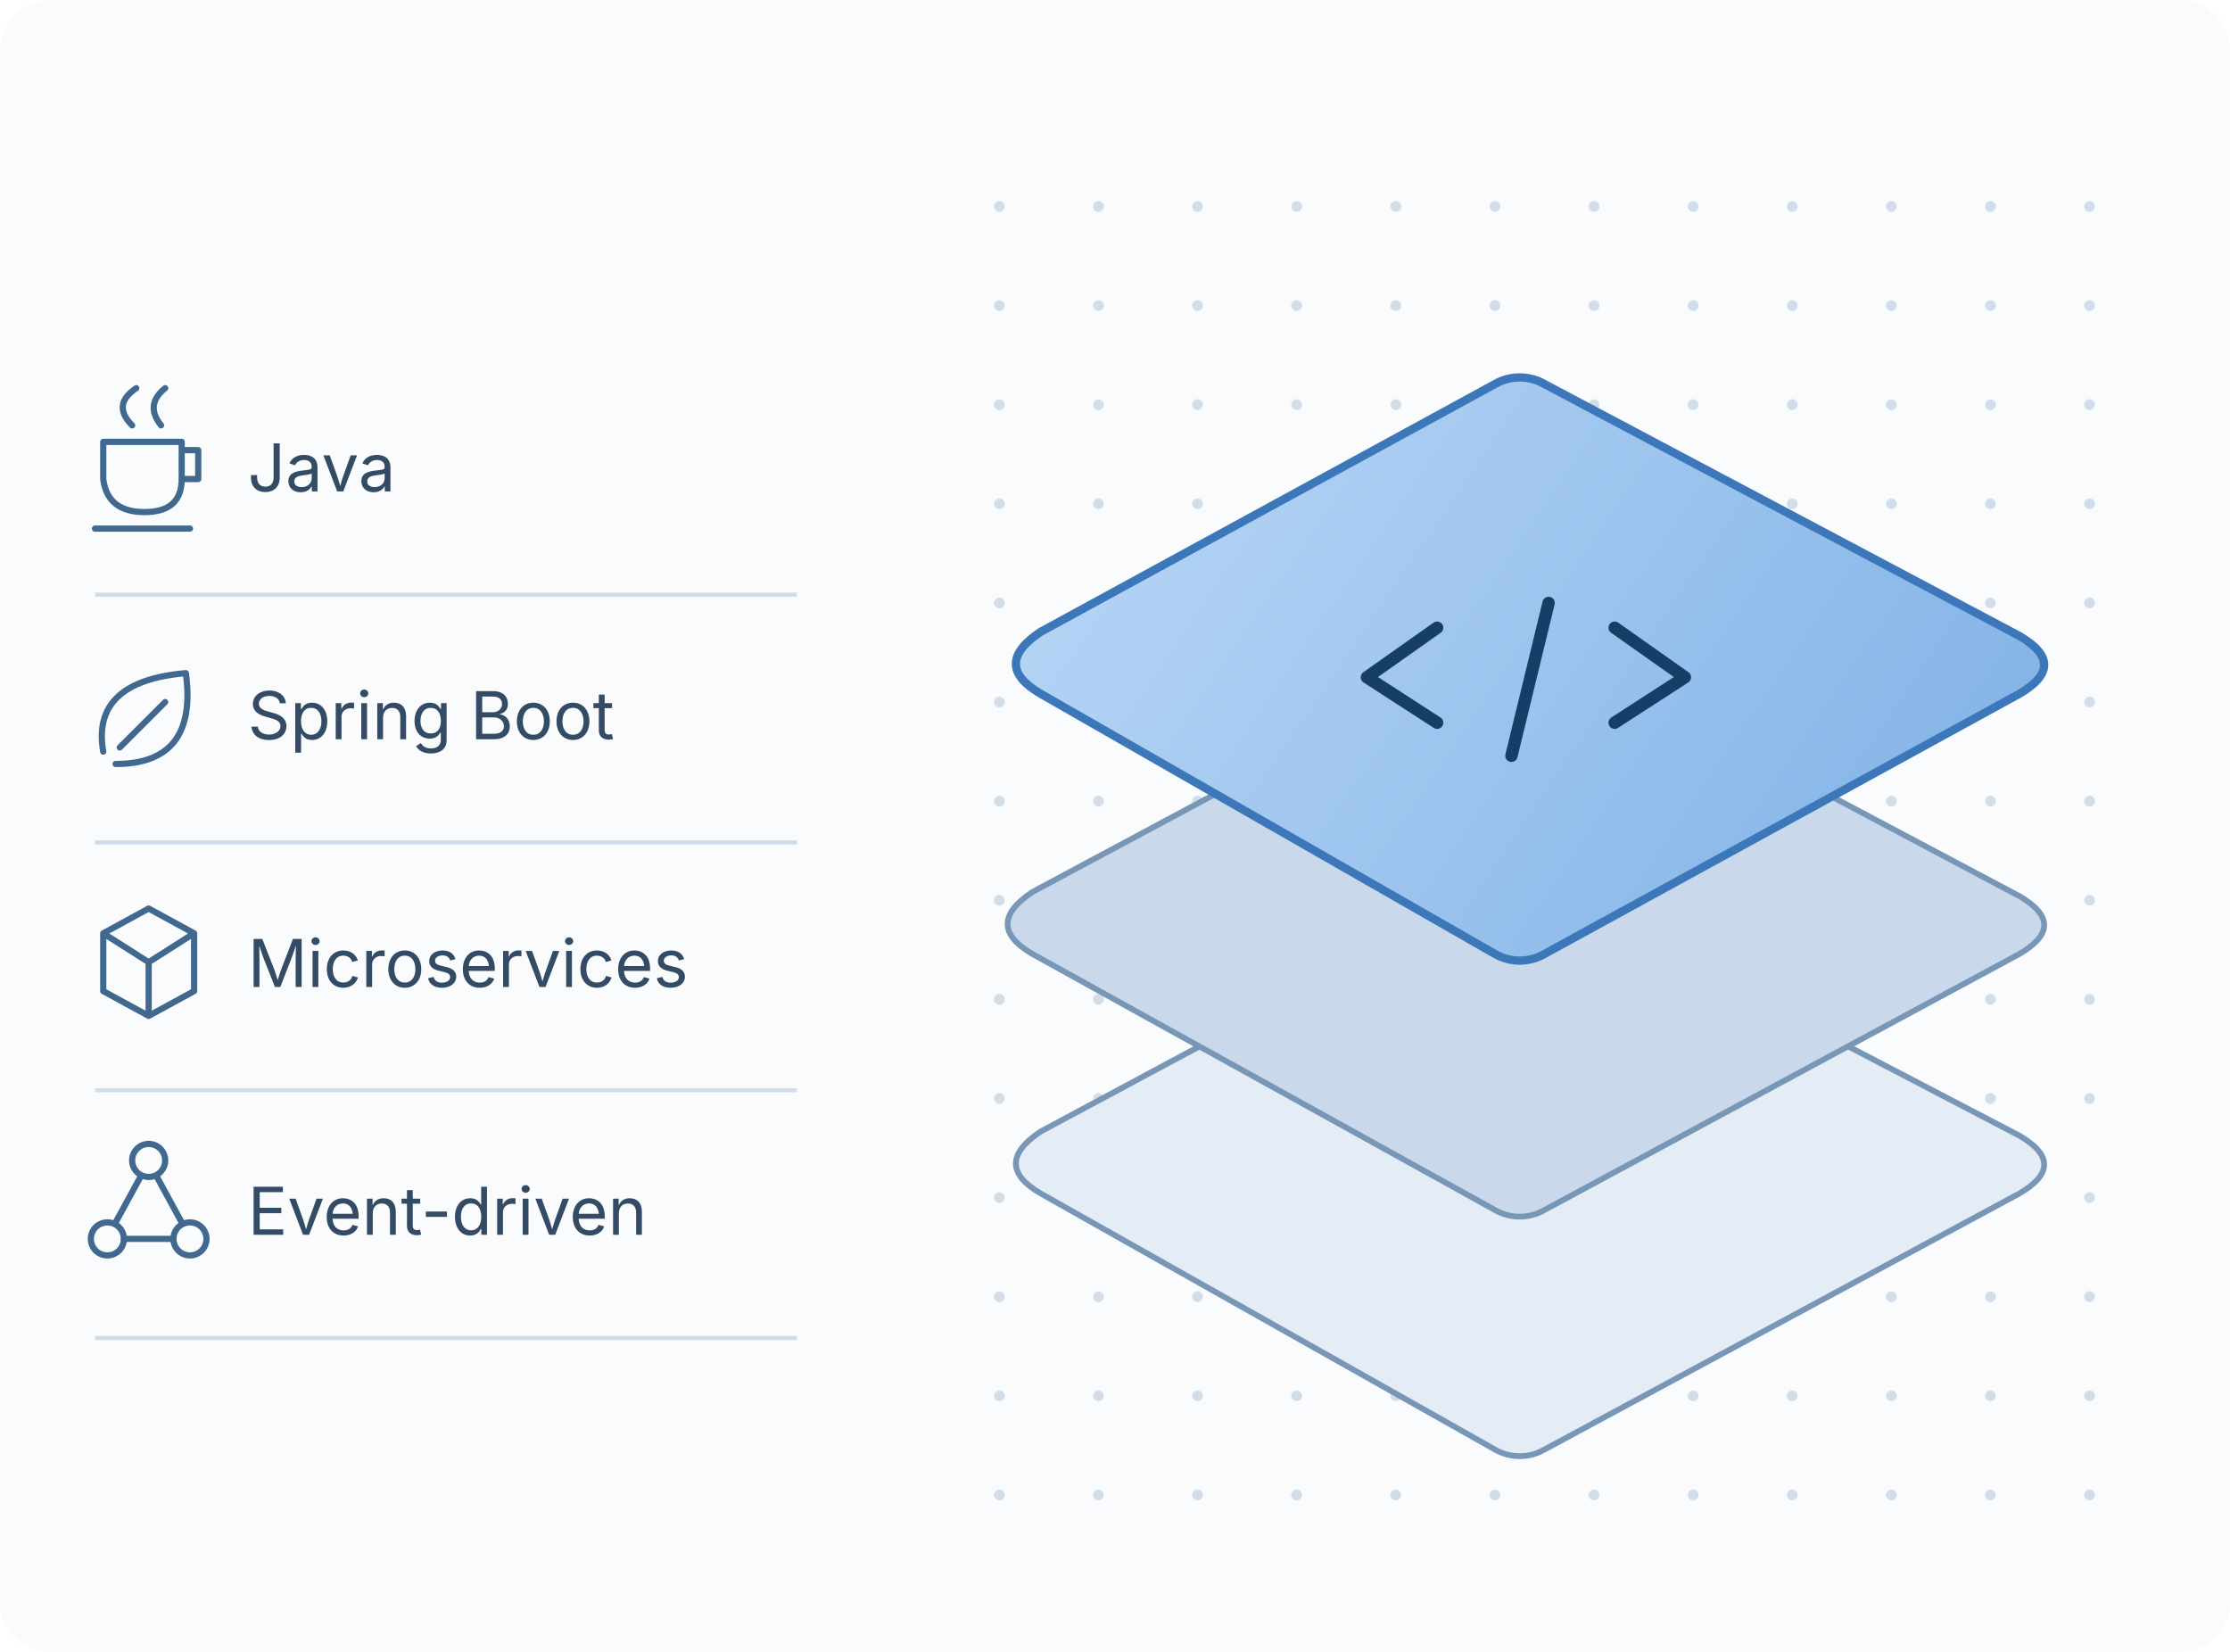
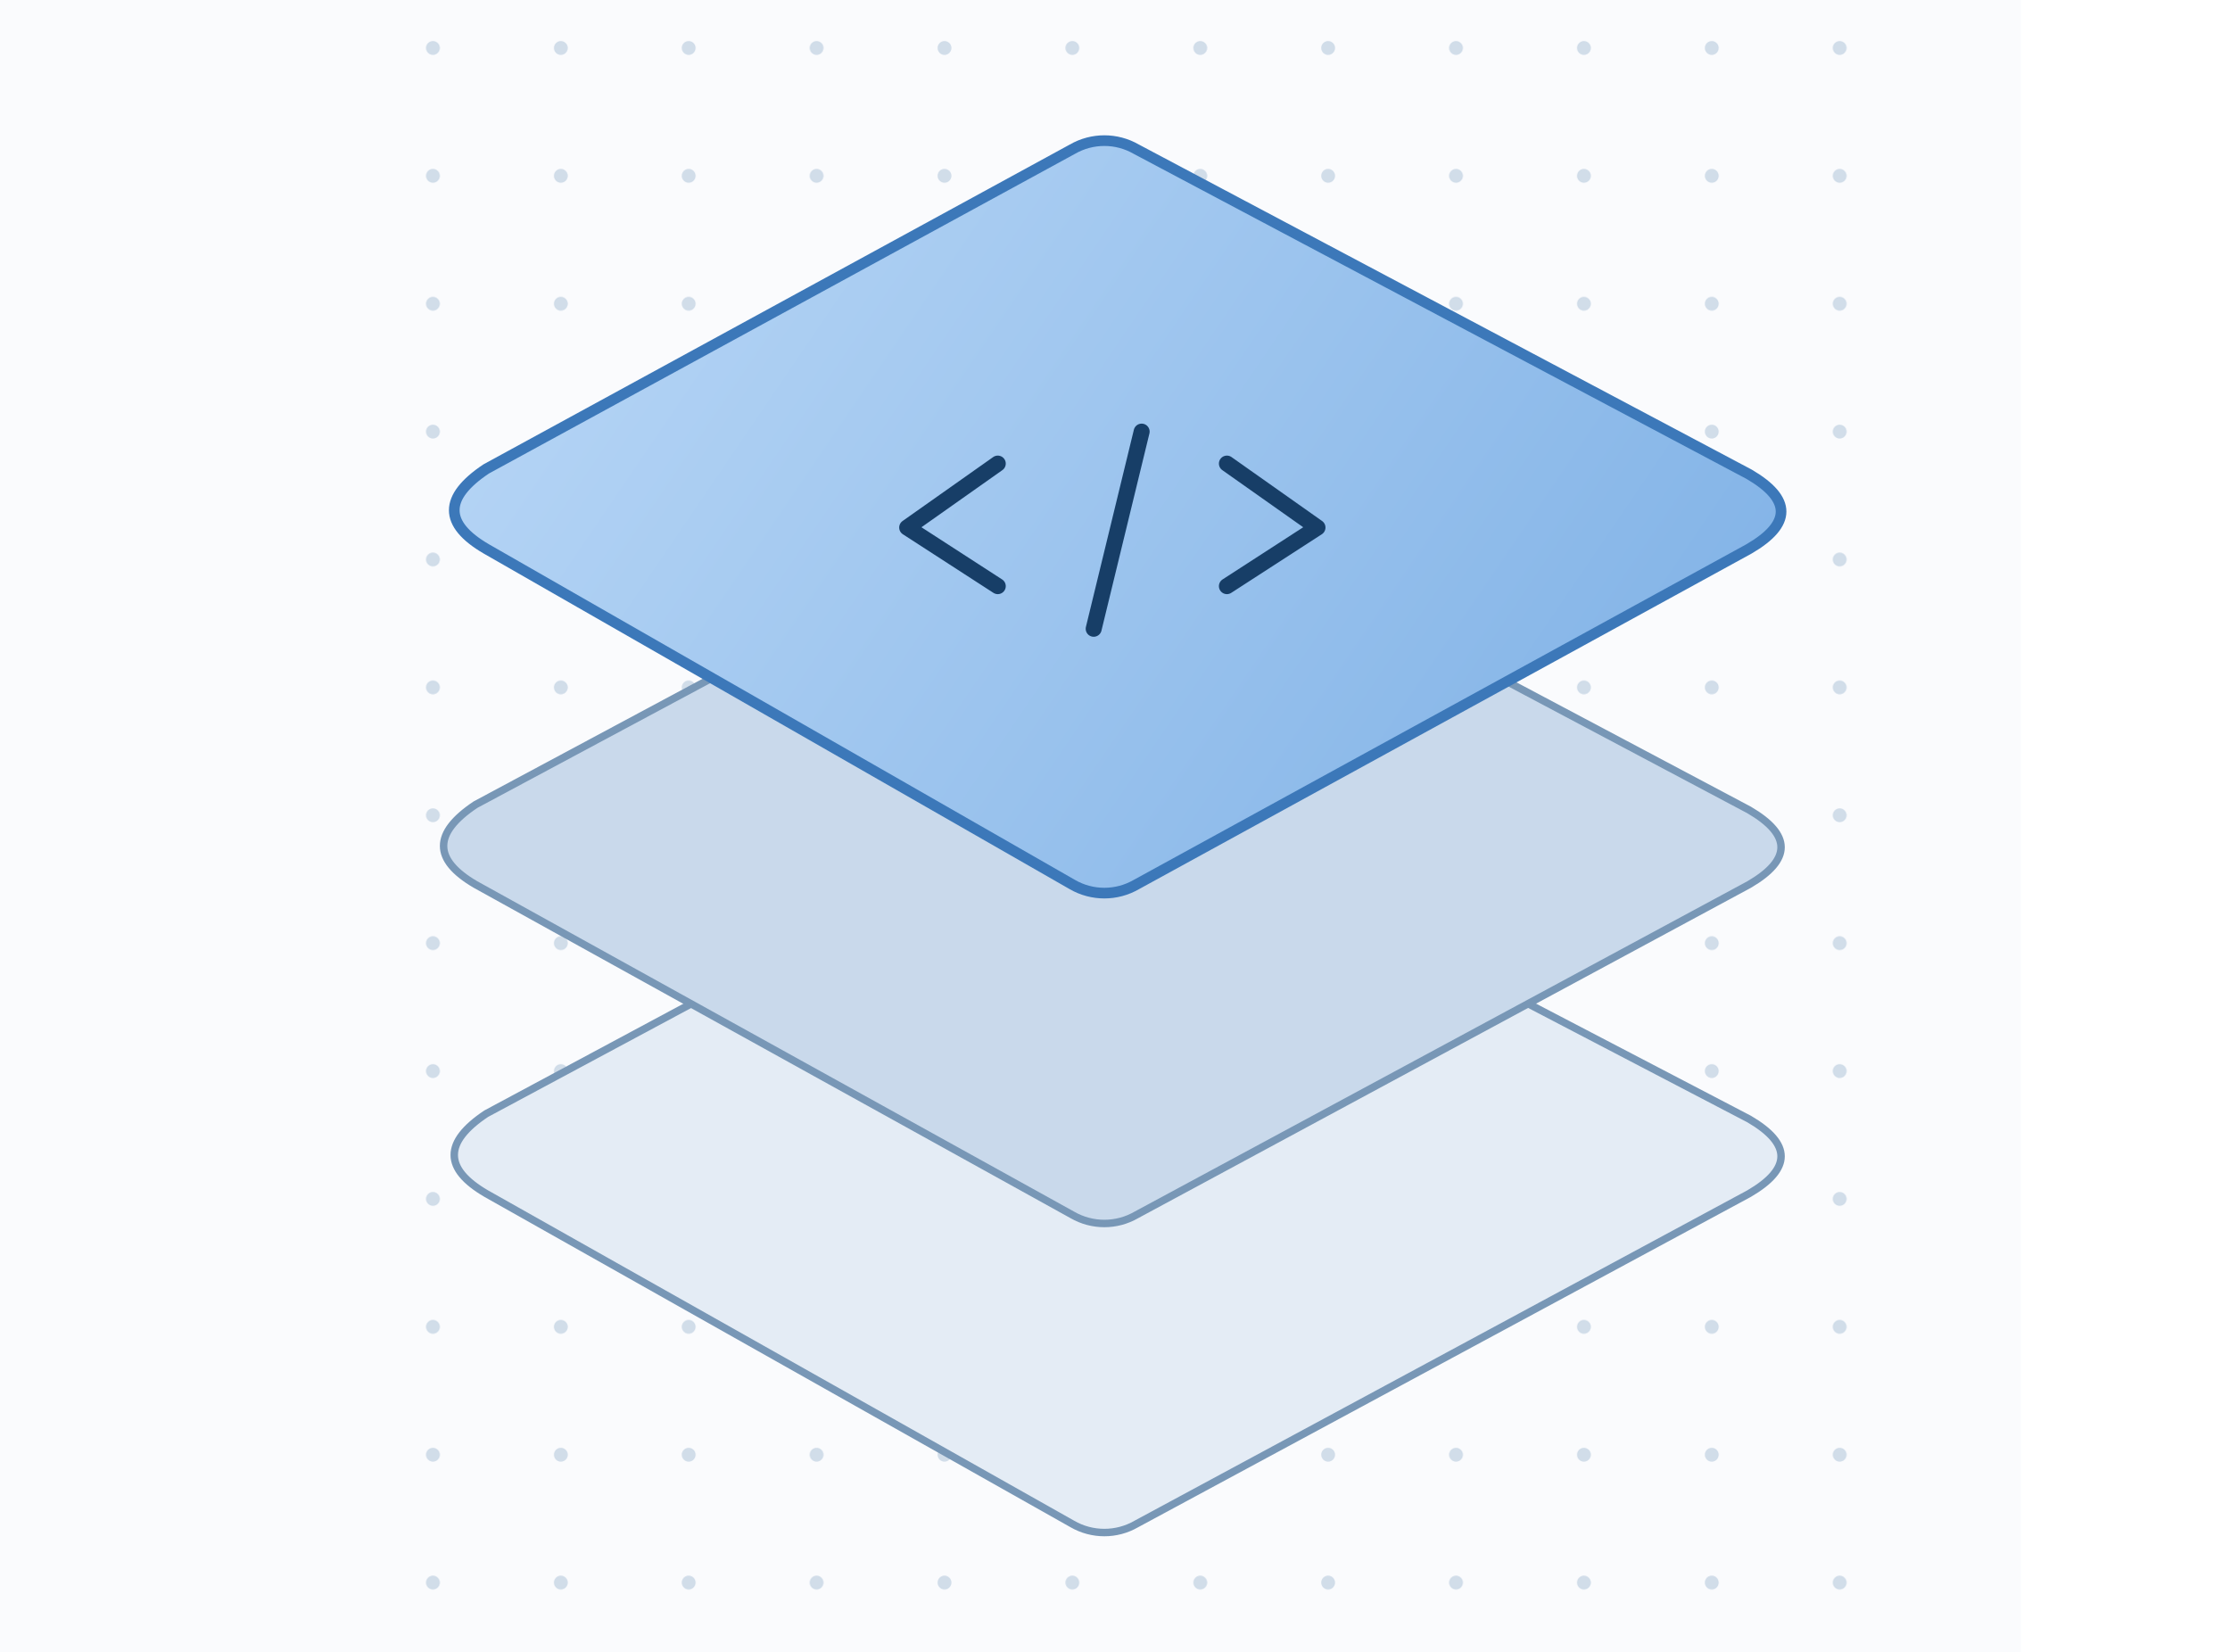
- <svg xmlns="http://www.w3.org/2000/svg" width="540" height="400" viewBox="0 0 540 400" fill="none">
+ <svg xmlns="http://www.w3.org/2000/svg" width="540" height="400" viewBox="215 65 310 310" fill="none">
  <defs>
    <linearGradient id="plate" x1="230" y1="110" x2="480" y2="280" gradientUnits="userSpaceOnUse">
      <stop stop-color="#bcd9f7" />
      <stop offset="1" stop-color="#79ade4" />
    </linearGradient>
    <linearGradient id="edge" x1="230" y1="100" x2="485" y2="245">
      <stop stop-color="#3c78b9" />
      <stop offset="1" stop-color="#285fc1" />
    </linearGradient>
    <pattern id="dots" width="24" height="24" patternUnits="userSpaceOnUse">
      <circle cx="2" cy="2" r="1.3" fill="#2b649d" opacity=".2" />
    </pattern>
  </defs>
  <rect width="540" height="400" rx="12" fill="#fafbfd" />
  <rect x="228" y="30" width="285" height="340" fill="url(#dots)" />
  <g stroke="#7897b6" stroke-width="1.4">
    <path d="m252 274 110-59a12 12 0 0 1 12 0l115 60q12 7 0 14l-115 62a12 12 0 0 1-12 0l-110-62q-12-7 0-15Z" fill="#e4ecf5" />
    <path d="m250 216 112-60a12 12 0 0 1 12 0l115 61q12 7 0 14l-115 62a12 12 0 0 1-12 0l-112-62q-12-7 0-15Z" fill="#c9d9eb" />
  </g>
  <path d="m252 153 110-60a12 12 0 0 1 12 0l115 61q12 7 0 14l-115 63a12 12 0 0 1-12 0l-110-63q-12-7 0-15Z" fill="url(#plate)" stroke="url(#edge)" stroke-width="2" />
  <g stroke="#173e67" stroke-width="3" stroke-linecap="round" stroke-linejoin="round">
    <path d="m348 152-17 12 17 11m43-23 17 12-17 11m-16-29-9 37" />
  </g>
-   <g font-family="system-ui,-apple-system,sans-serif" font-size="16" fill="#344b65">
-     <text x="60" y="119">Java</text>
-     <text x="60" y="179">Spring Boot</text>
-     <text x="60" y="239">Microservices</text>
-     <text x="60" y="299">Event-driven</text>
-   </g>
-   <g stroke="#41698f" stroke-width="1.5" stroke-linecap="round" stroke-linejoin="round">
-     <path d="M25 107h19v9q0 8-9 8t-10-8v-9Zm19 2h4v7h-4M23 128h23m-14-25q-5-5 1-9m6 9q-4-5 1-9" />
-     <path d="M25 182q-3-17 20-19 3 22-17 22m1-4 11-11" />
-     <path d="m25 226 11-6 11 6v14l-11 6-11-6v-14Zm0 0 11 7 11-7m-11 7v13" />
-     <circle cx="36" cy="281" r="4" />
-     <circle cx="26" cy="300" r="4" />
-     <circle cx="46" cy="300" r="4" />
-     <path d="m34 285-6 11m10-11 6 11m-14 4h12" />
-   </g>
-   <g stroke="#d0dce9">
-     <path d="M23 144h170M23 204h170M23 264h170M23 324h170" />
-   </g>
</svg>
